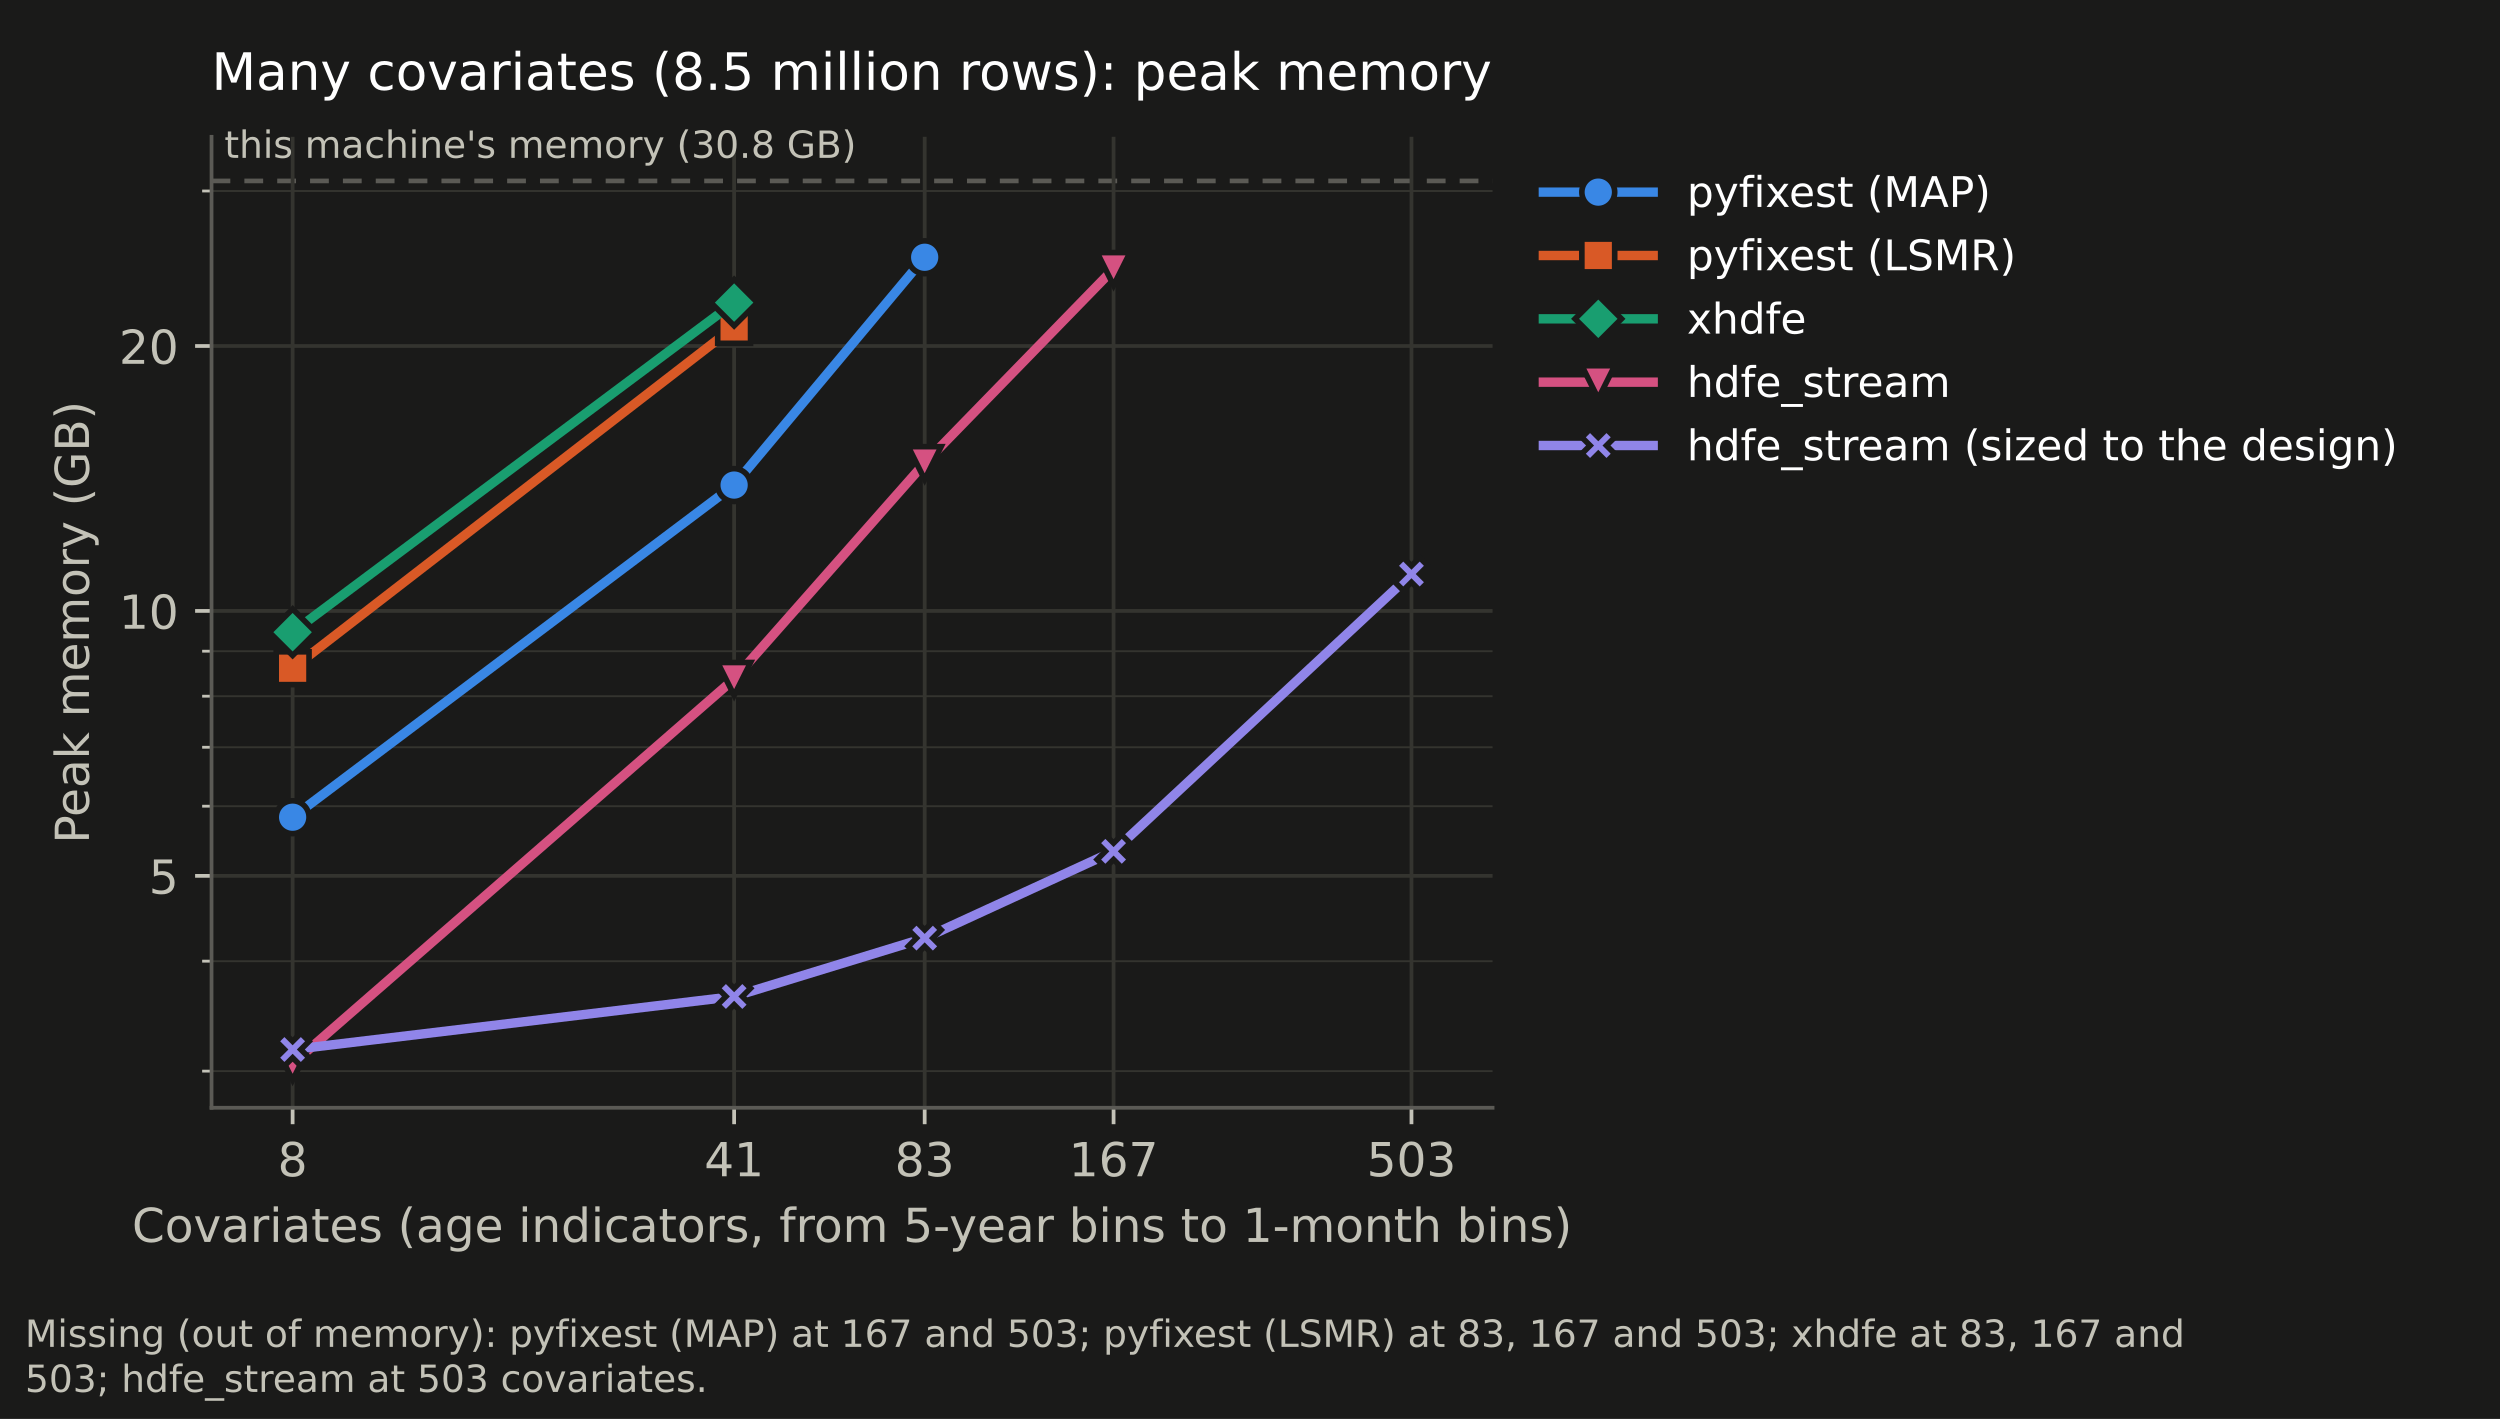
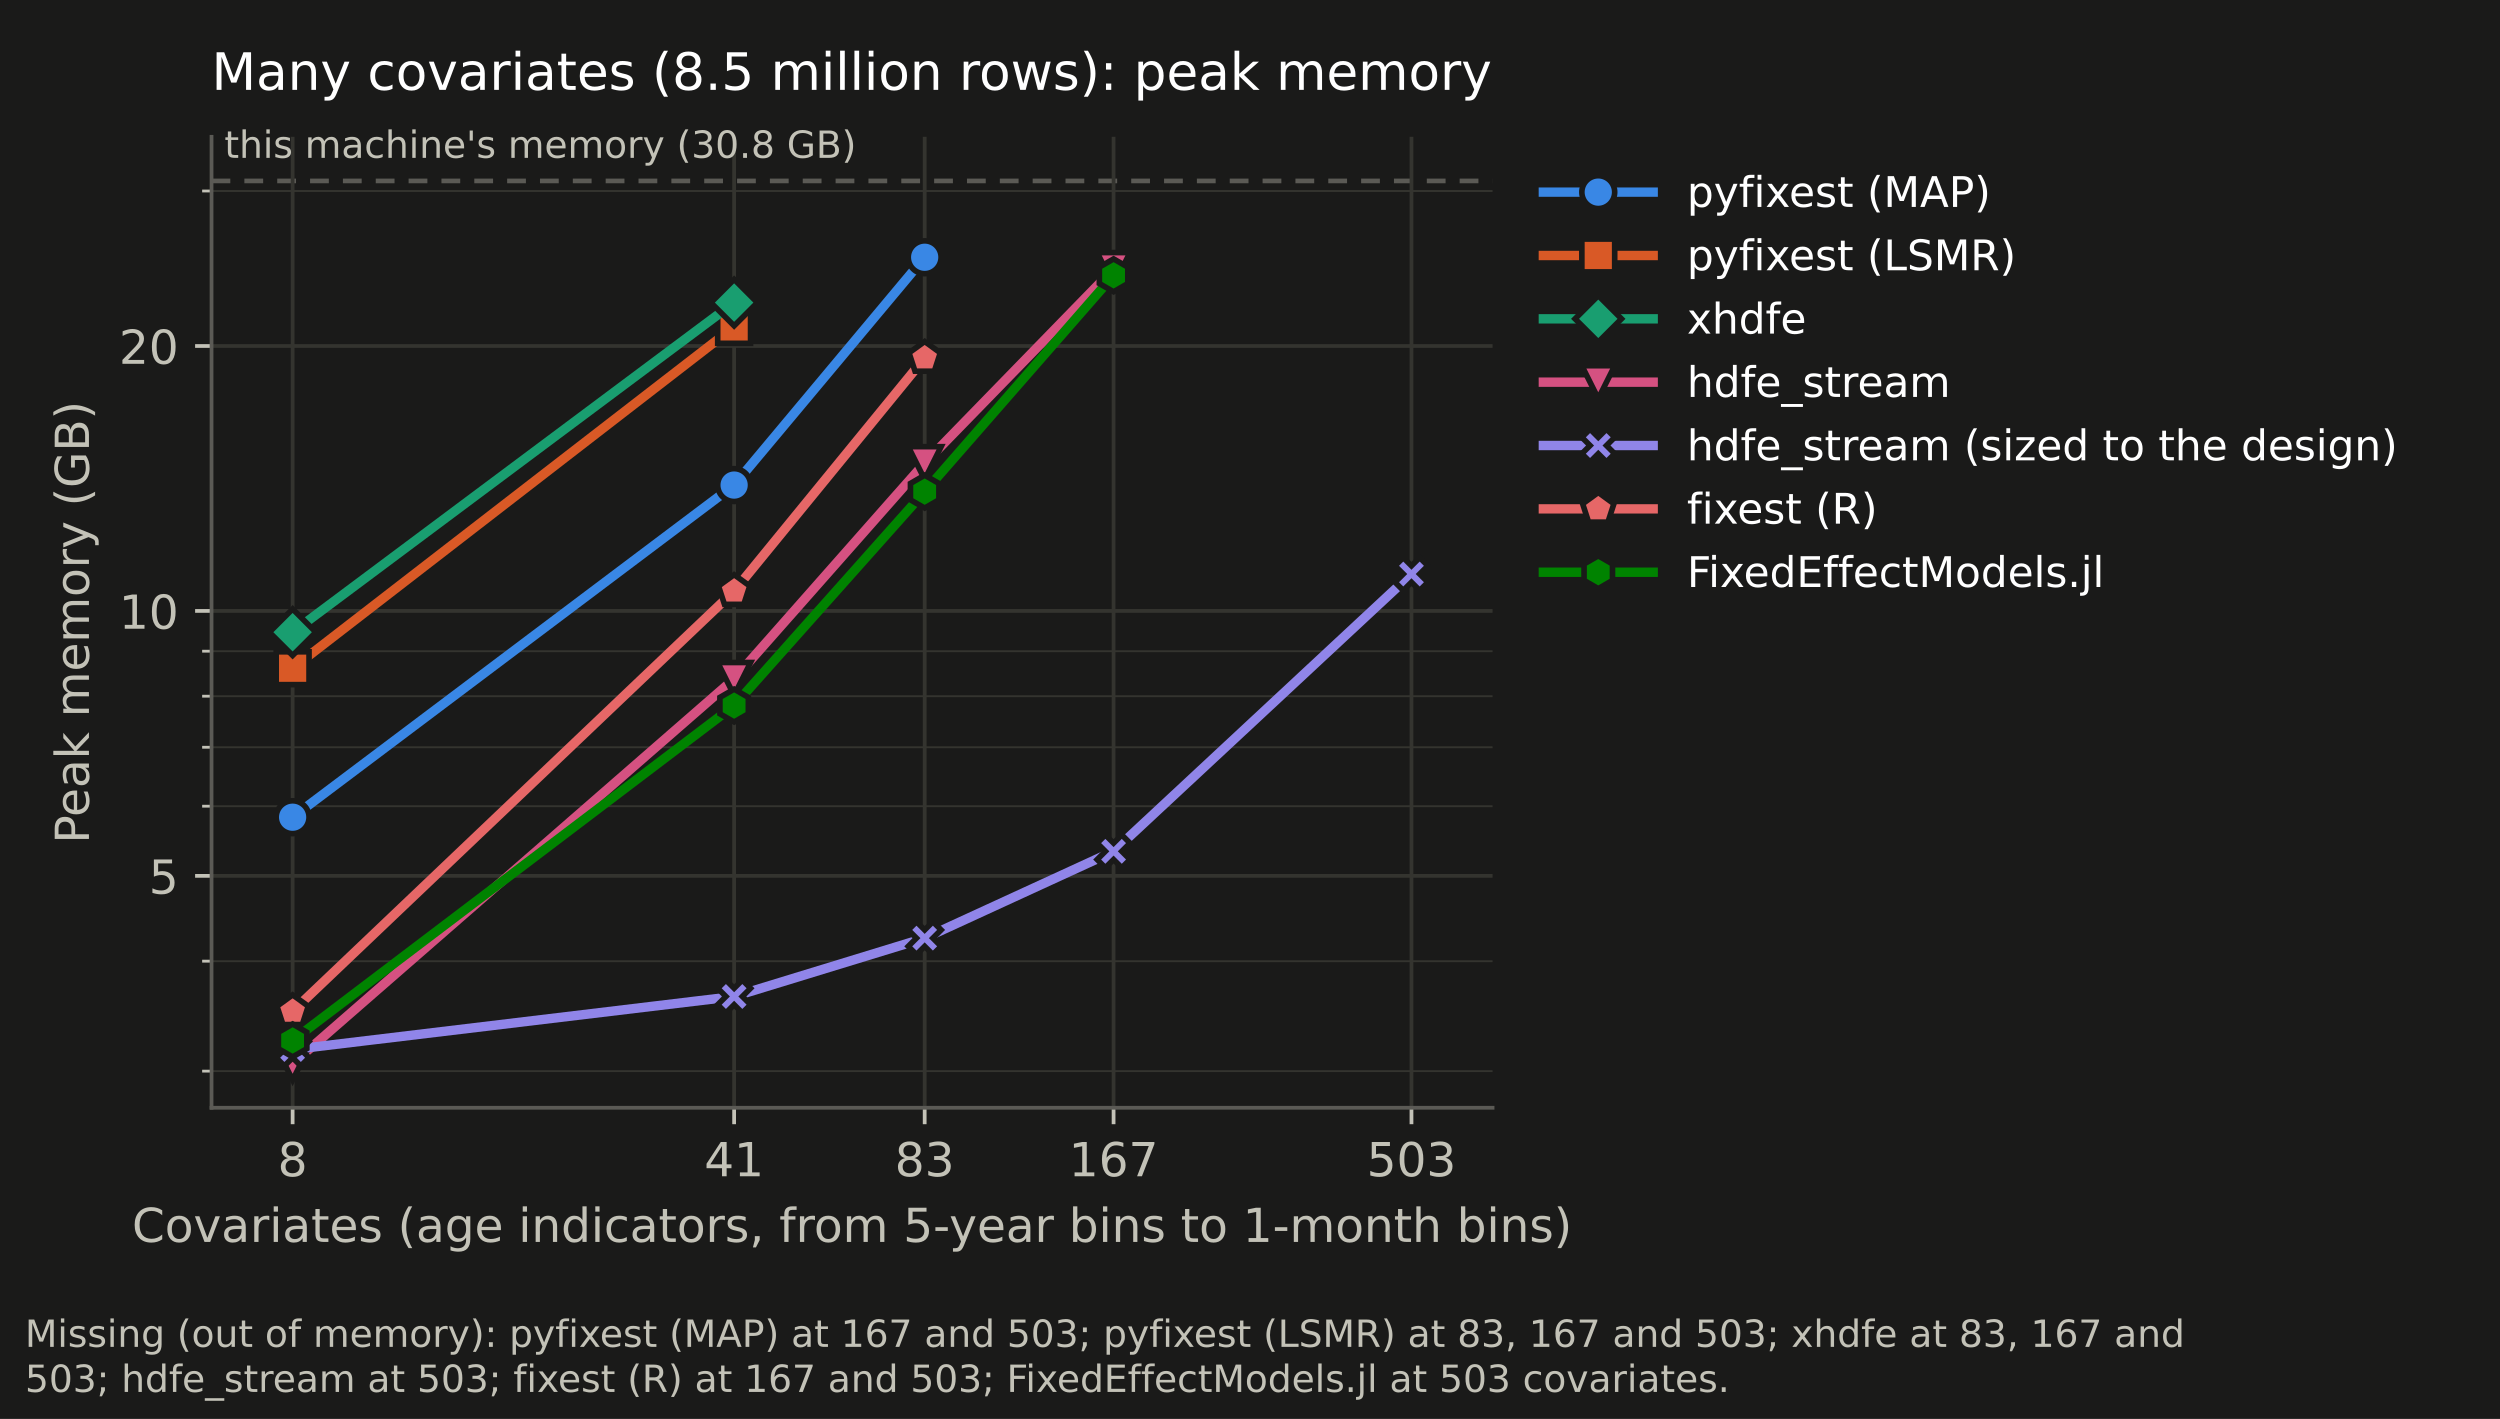
<svg xmlns="http://www.w3.org/2000/svg" xmlns:xlink="http://www.w3.org/1999/xlink" width="532.8pt" height="302.4pt" viewBox="0 0 532.8 302.4" version="1.1">
  <defs>
    <style type="text/css">*{stroke-linejoin: round; stroke-linecap: butt}</style>
  </defs>
  <g id="figure_1">
    <g id="patch_1">
      <path d="M 0 302.4  L 532.8 302.4  L 532.8 0  L 0 0  z " style="fill: #1a1a19" />
    </g>
    <g id="axes_1">
      <g id="patch_2">
        <path d="M 45.082 236.086  L 318.093 236.086  L 318.093 29.157  L 45.082 29.157  z " style="fill: #1a1a19" />
      </g>
      <g id="line2d_1">
        <path d="M 45.082 38.563  L 318.093 38.563  " clip-path="url(#p2034b3658c)" style="fill: none; stroke-dasharray: 4,3; stroke-dashoffset: 0; stroke: #5b5a55" />
      </g>
      <g id="matplotlib.axis_1">
        <g id="xtick_1">
          <g id="line2d_2">
            <path d="M 62.363 236.086  L 62.363 29.157  " clip-path="url(#p2034b3658c)" style="fill: none; stroke: #34342f; stroke-width: 0.8; stroke-linecap: square" />
          </g>
          <g id="line2d_3">
            <defs>
              <path id="m5e53d894cf" d="M 0 0  L 0 3.5  " style="stroke: #c3c2b7; stroke-width: 0.8" />
            </defs>
            <g>
              <use xlink:href="#m5e53d894cf" x="62.363" y="236.086" style="fill: #c3c2b7; stroke: #c3c2b7; stroke-width: 0.8" />
            </g>
          </g>
          <g id="text_1">
            <text style="font-size: 10px; font-family: 'DejaVu Sans', 'Bitstream Vera Sans', 'Computer Modern Sans Serif', 'Lucida Grande', 'Verdana', 'Geneva', 'Lucid', 'Arial', 'Helvetica', 'Avant Garde', sans-serif; text-anchor: middle; fill: #c3c2b7" x="62.363" y="250.683" transform="rotate(-0 62.36259 250.6833)">8</text>
          </g>
        </g>
        <g id="xtick_2">
          <g id="line2d_4">
            <path d="M 156.457 236.086  L 156.457 29.157  " clip-path="url(#p2034b3658c)" style="fill: none; stroke: #34342f; stroke-width: 0.8; stroke-linecap: square" />
          </g>
          <g id="line2d_5">
            <g>
              <use xlink:href="#m5e53d894cf" x="156.457" y="236.086" style="fill: #c3c2b7; stroke: #c3c2b7; stroke-width: 0.8" />
            </g>
          </g>
          <g id="text_2">
            <text style="font-size: 10px; font-family: 'DejaVu Sans', 'Bitstream Vera Sans', 'Computer Modern Sans Serif', 'Lucida Grande', 'Verdana', 'Geneva', 'Lucid', 'Arial', 'Helvetica', 'Avant Garde', sans-serif; text-anchor: middle; fill: #c3c2b7" x="156.457" y="250.683" transform="rotate(-0 156.4571 250.6833)">41</text>
          </g>
        </g>
        <g id="xtick_3">
          <g id="line2d_6">
            <path d="M 197.067 236.086  L 197.067 29.157  " clip-path="url(#p2034b3658c)" style="fill: none; stroke: #34342f; stroke-width: 0.8; stroke-linecap: square" />
          </g>
          <g id="line2d_7">
            <g>
              <use xlink:href="#m5e53d894cf" x="197.067" y="236.086" style="fill: #c3c2b7; stroke: #c3c2b7; stroke-width: 0.8" />
            </g>
          </g>
          <g id="text_3">
            <text style="font-size: 10px; font-family: 'DejaVu Sans', 'Bitstream Vera Sans', 'Computer Modern Sans Serif', 'Lucida Grande', 'Verdana', 'Geneva', 'Lucid', 'Arial', 'Helvetica', 'Avant Garde', sans-serif; text-anchor: middle; fill: #c3c2b7" x="197.067" y="250.683" transform="rotate(-0 197.067 250.6833)">83</text>
          </g>
        </g>
        <g id="xtick_4">
          <g id="line2d_8">
            <path d="M 237.325 236.086  L 237.325 29.157  " clip-path="url(#p2034b3658c)" style="fill: none; stroke: #34342f; stroke-width: 0.8; stroke-linecap: square" />
          </g>
          <g id="line2d_9">
            <g>
              <use xlink:href="#m5e53d894cf" x="237.325" y="236.086" style="fill: #c3c2b7; stroke: #c3c2b7; stroke-width: 0.8" />
            </g>
          </g>
          <g id="text_4">
            <text style="font-size: 10px; font-family: 'DejaVu Sans', 'Bitstream Vera Sans', 'Computer Modern Sans Serif', 'Lucida Grande', 'Verdana', 'Geneva', 'Lucid', 'Arial', 'Helvetica', 'Avant Garde', sans-serif; text-anchor: middle; fill: #c3c2b7" x="237.325" y="250.683" transform="rotate(-0 237.3247 250.6833)">167</text>
          </g>
        </g>
        <g id="xtick_5">
          <g id="line2d_10">
            <path d="M 300.813 236.086  L 300.813 29.157  " clip-path="url(#p2034b3658c)" style="fill: none; stroke: #34342f; stroke-width: 0.8; stroke-linecap: square" />
          </g>
          <g id="line2d_11">
            <g>
              <use xlink:href="#m5e53d894cf" x="300.813" y="236.086" style="fill: #c3c2b7; stroke: #c3c2b7; stroke-width: 0.8" />
            </g>
          </g>
          <g id="text_5">
            <text style="font-size: 10px; font-family: 'DejaVu Sans', 'Bitstream Vera Sans', 'Computer Modern Sans Serif', 'Lucida Grande', 'Verdana', 'Geneva', 'Lucid', 'Arial', 'Helvetica', 'Avant Garde', sans-serif; text-anchor: middle; fill: #c3c2b7" x="300.813" y="250.683" transform="rotate(-0 300.8131 250.6833)">503</text>
          </g>
        </g>
        <g id="text_6">
          <text style="font-size: 10px; font-family: 'DejaVu Sans', 'Bitstream Vera Sans', 'Computer Modern Sans Serif', 'Lucida Grande', 'Verdana', 'Geneva', 'Lucid', 'Arial', 'Helvetica', 'Avant Garde', sans-serif; text-anchor: middle; fill: #c3c2b7" x="181.588" y="264.684" transform="rotate(-0 181.5878 264.6841)">Covariates (age indicators, from 5-year bins to 1-month bins)</text>
        </g>
      </g>
      <g id="matplotlib.axis_2">
        <g id="ytick_1">
          <g id="line2d_12">
            <path d="M 45.082 186.667  L 318.093 186.667  " clip-path="url(#p2034b3658c)" style="fill: none; stroke: #34342f; stroke-width: 0.8; stroke-linecap: square" />
          </g>
          <g id="line2d_13">
            <defs>
              <path id="m9ad4db9a4c" d="M 0 0  L -3.5 0  " style="stroke: #c3c2b7; stroke-width: 0.8" />
            </defs>
            <g>
              <use xlink:href="#m9ad4db9a4c" x="45.082" y="186.667" style="fill: #c3c2b7; stroke: #c3c2b7; stroke-width: 0.8" />
            </g>
          </g>
          <g id="text_7">
            <text style="font-size: 10px; font-family: 'DejaVu Sans', 'Bitstream Vera Sans', 'Computer Modern Sans Serif', 'Lucida Grande', 'Verdana', 'Geneva', 'Lucid', 'Arial', 'Helvetica', 'Avant Garde', sans-serif; text-anchor: end; fill: #c3c2b7" x="38.082" y="190.466" transform="rotate(-0 38.08234 190.4658)">5</text>
          </g>
        </g>
        <g id="ytick_2">
          <g id="line2d_14">
            <path d="M 45.082 130.202  L 318.093 130.202  " clip-path="url(#p2034b3658c)" style="fill: none; stroke: #34342f; stroke-width: 0.8; stroke-linecap: square" />
          </g>
          <g id="line2d_15">
            <g>
              <use xlink:href="#m9ad4db9a4c" x="45.082" y="130.202" style="fill: #c3c2b7; stroke: #c3c2b7; stroke-width: 0.8" />
            </g>
          </g>
          <g id="text_8">
            <text style="font-size: 10px; font-family: 'DejaVu Sans', 'Bitstream Vera Sans', 'Computer Modern Sans Serif', 'Lucida Grande', 'Verdana', 'Geneva', 'Lucid', 'Arial', 'Helvetica', 'Avant Garde', sans-serif; text-anchor: end; fill: #c3c2b7" x="38.082" y="134.001" transform="rotate(-0 38.08234 134.0008)">10</text>
          </g>
        </g>
        <g id="ytick_3">
          <g id="line2d_16">
            <path d="M 45.082 73.737  L 318.093 73.737  " clip-path="url(#p2034b3658c)" style="fill: none; stroke: #34342f; stroke-width: 0.8; stroke-linecap: square" />
          </g>
          <g id="line2d_17">
            <g>
              <use xlink:href="#m9ad4db9a4c" x="45.082" y="73.737" style="fill: #c3c2b7; stroke: #c3c2b7; stroke-width: 0.8" />
            </g>
          </g>
          <g id="text_9">
            <text style="font-size: 10px; font-family: 'DejaVu Sans', 'Bitstream Vera Sans', 'Computer Modern Sans Serif', 'Lucida Grande', 'Verdana', 'Geneva', 'Lucid', 'Arial', 'Helvetica', 'Avant Garde', sans-serif; text-anchor: end; fill: #c3c2b7" x="38.082" y="77.536" transform="rotate(-0 38.08234 77.53582)">20</text>
          </g>
        </g>
        <g id="ytick_4">
          <g id="line2d_18">
            <path d="M 45.082 228.28  L 318.093 228.28  " clip-path="url(#p2034b3658c)" style="fill: none; stroke: #34342f; stroke-width: 0.4; stroke-linecap: square" />
          </g>
          <g id="line2d_19">
            <defs>
              <path id="m36811fcc21" d="M 0 0  L -2 0  " style="stroke: #c3c2b7; stroke-width: 0.6" />
            </defs>
            <g>
              <use xlink:href="#m36811fcc21" x="45.082" y="228.28" style="fill: #c3c2b7; stroke: #c3c2b7; stroke-width: 0.6" />
            </g>
          </g>
        </g>
        <g id="ytick_5">
          <g id="line2d_20">
            <path d="M 45.082 204.845  L 318.093 204.845  " clip-path="url(#p2034b3658c)" style="fill: none; stroke: #34342f; stroke-width: 0.4; stroke-linecap: square" />
          </g>
          <g id="line2d_21">
            <g>
              <use xlink:href="#m36811fcc21" x="45.082" y="204.845" style="fill: #c3c2b7; stroke: #c3c2b7; stroke-width: 0.6" />
            </g>
          </g>
        </g>
        <g id="ytick_6">
          <g id="line2d_22">
            <path d="M 45.082 171.815  L 318.093 171.815  " clip-path="url(#p2034b3658c)" style="fill: none; stroke: #34342f; stroke-width: 0.4; stroke-linecap: square" />
          </g>
          <g id="line2d_23">
            <g>
              <use xlink:href="#m36811fcc21" x="45.082" y="171.815" style="fill: #c3c2b7; stroke: #c3c2b7; stroke-width: 0.6" />
            </g>
          </g>
        </g>
        <g id="ytick_7">
          <g id="line2d_24">
            <path d="M 45.082 159.257  L 318.093 159.257  " clip-path="url(#p2034b3658c)" style="fill: none; stroke: #34342f; stroke-width: 0.4; stroke-linecap: square" />
          </g>
          <g id="line2d_25">
            <g>
              <use xlink:href="#m36811fcc21" x="45.082" y="159.257" style="fill: #c3c2b7; stroke: #c3c2b7; stroke-width: 0.6" />
            </g>
          </g>
        </g>
        <g id="ytick_8">
          <g id="line2d_26">
            <path d="M 45.082 148.38  L 318.093 148.38  " clip-path="url(#p2034b3658c)" style="fill: none; stroke: #34342f; stroke-width: 0.4; stroke-linecap: square" />
          </g>
          <g id="line2d_27">
            <g>
              <use xlink:href="#m36811fcc21" x="45.082" y="148.38" style="fill: #c3c2b7; stroke: #c3c2b7; stroke-width: 0.6" />
            </g>
          </g>
        </g>
        <g id="ytick_9">
          <g id="line2d_28">
            <path d="M 45.082 138.785  L 318.093 138.785  " clip-path="url(#p2034b3658c)" style="fill: none; stroke: #34342f; stroke-width: 0.4; stroke-linecap: square" />
          </g>
          <g id="line2d_29">
            <g>
              <use xlink:href="#m36811fcc21" x="45.082" y="138.785" style="fill: #c3c2b7; stroke: #c3c2b7; stroke-width: 0.6" />
            </g>
          </g>
        </g>
        <g id="ytick_10">
          <g id="line2d_30">
            <path d="M 45.082 40.707  L 318.093 40.707  " clip-path="url(#p2034b3658c)" style="fill: none; stroke: #34342f; stroke-width: 0.4; stroke-linecap: square" />
          </g>
          <g id="line2d_31">
            <g>
              <use xlink:href="#m36811fcc21" x="45.082" y="40.707" style="fill: #c3c2b7; stroke: #c3c2b7; stroke-width: 0.6" />
            </g>
          </g>
        </g>
        <g id="text_10">
          <text style="font-size: 10px; font-family: 'DejaVu Sans', 'Bitstream Vera Sans', 'Computer Modern Sans Serif', 'Lucida Grande', 'Verdana', 'Geneva', 'Lucid', 'Arial', 'Helvetica', 'Avant Garde', sans-serif; text-anchor: middle; fill: #c3c2b7" x="18.955" y="132.622" transform="rotate(-90 18.955 132.6215)">Peak memory (GB)</text>
        </g>
      </g>
      <g id="patch_3">
        <path d="M 45.082 236.086  L 45.082 29.157  " style="fill: none; stroke: #5b5a55; stroke-width: 0.8; stroke-linejoin: miter; stroke-linecap: square" />
      </g>
      <g id="patch_4">
        <path d="M 45.082 236.086  L 318.093 236.086  " style="fill: none; stroke: #5b5a55; stroke-width: 0.8; stroke-linejoin: miter; stroke-linecap: square" />
      </g>
      <g id="line2d_32">
        <path d="M 62.363 174.164  L 156.457 103.378  L 197.067 54.828  " clip-path="url(#p2034b3658c)" style="fill: none; stroke: #3987e5; stroke-width: 2; stroke-linecap: square" />
        <defs>
          <path id="m9568807331" d="M 0 3.5  C 0.928 3.5 1.819 3.131 2.475 2.475  C 3.131 1.819 3.5 0.928 3.5 0  C 3.5 -0.928 3.131 -1.819 2.475 -2.475  C 1.819 -3.131 0.928 -3.5 0 -3.5  C -0.928 -3.5 -1.819 -3.131 -2.475 -2.475  C -3.131 -1.819 -3.5 -0.928 -3.5 0  C -3.5 0.928 -3.131 1.819 -2.475 2.475  C -1.819 3.131 -0.928 3.5 0 3.5  z " style="stroke: #1a1a19; stroke-width: 1.2" />
        </defs>
        <g clip-path="url(#p2034b3658c)">
          <use xlink:href="#m9568807331" x="62.363" y="174.164" style="fill: #3987e5; stroke: #1a1a19; stroke-width: 1.2" />
          <use xlink:href="#m9568807331" x="156.457" y="103.378" style="fill: #3987e5; stroke: #1a1a19; stroke-width: 1.2" />
          <use xlink:href="#m9568807331" x="197.067" y="54.828" style="fill: #3987e5; stroke: #1a1a19; stroke-width: 1.2" />
        </g>
      </g>
      <g id="line2d_33">
        <path d="M 62.363 142.411  L 156.457 69.67  " clip-path="url(#p2034b3658c)" style="fill: none; stroke: #d95926; stroke-width: 2; stroke-linecap: square" />
        <defs>
          <path id="m72b074f4e4" d="M -3.5 3.5  L 3.5 3.5  L 3.5 -3.5  L -3.5 -3.5  z " style="stroke: #1a1a19; stroke-width: 1.2; stroke-linejoin: miter" />
        </defs>
        <g clip-path="url(#p2034b3658c)">
          <use xlink:href="#m72b074f4e4" x="62.363" y="142.411" style="fill: #d95926; stroke: #1a1a19; stroke-width: 1.2; stroke-linejoin: miter" />
          <use xlink:href="#m72b074f4e4" x="156.457" y="69.67" style="fill: #d95926; stroke: #1a1a19; stroke-width: 1.2; stroke-linejoin: miter" />
        </g>
      </g>
      <g id="line2d_34">
        <path d="M 62.363 134.739  L 156.457 64.489  " clip-path="url(#p2034b3658c)" style="fill: none; stroke: #199e70; stroke-width: 2; stroke-linecap: square" />
        <defs>
          <path id="mc92329f68a" d="M -0 4.95  L 4.95 0  L 0 -4.95  L -4.95 -0  z " style="stroke: #1a1a19; stroke-width: 1.2; stroke-linejoin: miter" />
        </defs>
        <g clip-path="url(#p2034b3658c)">
          <use xlink:href="#mc92329f68a" x="62.363" y="134.739" style="fill: #199e70; stroke: #1a1a19; stroke-width: 1.2; stroke-linejoin: miter" />
          <use xlink:href="#mc92329f68a" x="156.457" y="64.489" style="fill: #199e70; stroke: #1a1a19; stroke-width: 1.2; stroke-linejoin: miter" />
        </g>
      </g>
      <g id="line2d_35">
        <path d="M 62.363 226.68  L 156.457 144.695  L 197.067 98.691  L 237.325 57.327  " clip-path="url(#p2034b3658c)" style="fill: none; stroke: #d55181; stroke-width: 2; stroke-linecap: square" />
        <defs>
          <path id="mc97f44e263" d="M -0 3.5  L 3.5 -3.5  L -3.5 -3.5  z " style="stroke: #1a1a19; stroke-width: 1.2; stroke-linejoin: miter" />
        </defs>
        <g clip-path="url(#p2034b3658c)">
          <use xlink:href="#mc97f44e263" x="62.363" y="226.68" style="fill: #d55181; stroke: #1a1a19; stroke-width: 1.2; stroke-linejoin: miter" />
          <use xlink:href="#mc97f44e263" x="156.457" y="144.695" style="fill: #d55181; stroke: #1a1a19; stroke-width: 1.2; stroke-linejoin: miter" />
          <use xlink:href="#mc97f44e263" x="197.067" y="98.691" style="fill: #d55181; stroke: #1a1a19; stroke-width: 1.2; stroke-linejoin: miter" />
          <use xlink:href="#mc97f44e263" x="237.325" y="57.327" style="fill: #d55181; stroke: #1a1a19; stroke-width: 1.2; stroke-linejoin: miter" />
        </g>
      </g>
      <g id="line2d_36">
        <path d="M 62.363 223.674  L 156.457 212.371  L 197.067 199.935  L 237.325 181.436  L 300.813 122.335  " clip-path="url(#p2034b3658c)" style="fill: none; stroke: #9085e9; stroke-width: 2; stroke-linecap: square" />
        <defs>
          <path id="mdfb906f3f3" d="M -1.75 3.5  L 0 1.75  L 1.75 3.5  L 3.5 1.75  L 1.75 0  L 3.5 -1.75  L 1.75 -3.5  L 0 -1.75  L -1.75 -3.5  L -3.5 -1.75  L -1.75 0  L -3.5 1.75  z " style="stroke: #1a1a19; stroke-width: 1.2; stroke-linejoin: miter" />
        </defs>
        <g clip-path="url(#p2034b3658c)">
          <use xlink:href="#mdfb906f3f3" x="62.363" y="223.674" style="fill: #9085e9; stroke: #1a1a19; stroke-width: 1.2; stroke-linejoin: miter" />
          <use xlink:href="#mdfb906f3f3" x="156.457" y="212.371" style="fill: #9085e9; stroke: #1a1a19; stroke-width: 1.2; stroke-linejoin: miter" />
          <use xlink:href="#mdfb906f3f3" x="197.067" y="199.935" style="fill: #9085e9; stroke: #1a1a19; stroke-width: 1.2; stroke-linejoin: miter" />
          <use xlink:href="#mdfb906f3f3" x="237.325" y="181.436" style="fill: #9085e9; stroke: #1a1a19; stroke-width: 1.2; stroke-linejoin: miter" />
          <use xlink:href="#mdfb906f3f3" x="300.813" y="122.335" style="fill: #9085e9; stroke: #1a1a19; stroke-width: 1.2; stroke-linejoin: miter" />
        </g>
      </g>
+       <g id="line2d_37">
+         <path d="M 62.363 215.527  L 156.457 125.973  L 197.067 76.28  " clip-path="url(#p2034b3658c)" style="fill: none; stroke: #e66767; stroke-width: 2; stroke-linecap: square" />
+         <defs>
+           <path id="mf6f554c175" d="M 0 -3.5  L -3.329 -1.082  L -2.057 2.832  L 2.057 2.832  L 3.329 -1.082  z " style="stroke: #1a1a19; stroke-width: 1.2; stroke-linejoin: miter" />
+         </defs>
+         <g clip-path="url(#p2034b3658c)">
+           <use xlink:href="#mf6f554c175" x="62.363" y="215.527" style="fill: #e66767; stroke: #1a1a19; stroke-width: 1.2; stroke-linejoin: miter" />
+           <use xlink:href="#mf6f554c175" x="156.457" y="125.973" style="fill: #e66767; stroke: #1a1a19; stroke-width: 1.2; stroke-linejoin: miter" />
+           <use xlink:href="#mf6f554c175" x="197.067" y="76.28" style="fill: #e66767; stroke: #1a1a19; stroke-width: 1.2; stroke-linejoin: miter" />
+         </g>
+       </g>
+       <g id="line2d_38">
+         <path d="M 62.363 221.744  L 156.457 150.373  L 197.067 104.778  L 237.325 58.68  " clip-path="url(#p2034b3658c)" style="fill: none; stroke: #008300; stroke-width: 2; stroke-linecap: square" />
+         <defs>
+           <path id="m17040d37fc" d="M 0 -3.5  L -3.031 -1.75  L -3.031 1.75  L -0 3.5  L 3.031 1.75  L 3.031 -1.75  z " style="stroke: #1a1a19; stroke-width: 1.2; stroke-linejoin: miter" />
+         </defs>
+         <g clip-path="url(#p2034b3658c)">
+           <use xlink:href="#m17040d37fc" x="62.363" y="221.744" style="fill: #008300; stroke: #1a1a19; stroke-width: 1.2; stroke-linejoin: miter" />
+           <use xlink:href="#m17040d37fc" x="156.457" y="150.373" style="fill: #008300; stroke: #1a1a19; stroke-width: 1.2; stroke-linejoin: miter" />
+           <use xlink:href="#m17040d37fc" x="197.067" y="104.778" style="fill: #008300; stroke: #1a1a19; stroke-width: 1.2; stroke-linejoin: miter" />
+           <use xlink:href="#m17040d37fc" x="237.325" y="58.68" style="fill: #008300; stroke: #1a1a19; stroke-width: 1.2; stroke-linejoin: miter" />
+         </g>
+       </g>
      <g id="text_11">
        <text style="font-size: 8px; font-family: 'DejaVu Sans', 'Bitstream Vera Sans', 'Computer Modern Sans Serif', 'Lucida Grande', 'Verdana', 'Geneva', 'Lucid', 'Arial', 'Helvetica', 'Avant Garde', sans-serif; text-anchor: start; fill: #c3c2b7" x="47.812" y="33.641" transform="rotate(-0 47.81245 33.64138)">this machine's memory (30.8 GB)</text>
      </g>
      <g id="text_12">
        <text style="font-size: 11px; font-family: 'DejaVu Sans', 'Bitstream Vera Sans', 'Computer Modern Sans Serif', 'Lucida Grande', 'Verdana', 'Geneva', 'Lucid', 'Arial', 'Helvetica', 'Avant Garde', sans-serif; text-anchor: start; fill: #ffffff" x="45.082" y="19.157" transform="rotate(-0 45.08234 19.15742)">Many covariates (8.5 million rows): peak memory</text>
      </g>
      <g id="legend_1">
-         <g id="line2d_37">
+         <g id="line2d_39">
          <path d="M 328.923 40.946  L 340.623 40.946  L 352.323 40.946  " style="fill: none; stroke: #3987e5; stroke-width: 2; stroke-linecap: square" />
          <g>
            <use xlink:href="#m9568807331" x="340.623" y="40.946" style="fill: #3987e5; stroke: #1a1a19; stroke-width: 1.2" />
          </g>
        </g>
        <g id="text_13">
          <text style="font-size: 9px; font-family: 'DejaVu Sans', 'Bitstream Vera Sans', 'Computer Modern Sans Serif', 'Lucida Grande', 'Verdana', 'Geneva', 'Lucid', 'Arial', 'Helvetica', 'Avant Garde', sans-serif; text-anchor: start; fill: #ffffff" x="359.523" y="44.096" transform="rotate(-0 359.5234 44.09602)">pyfixest (MAP)</text>
        </g>
-         <g id="line2d_38">
+         <g id="line2d_40">
          <path d="M 328.923 54.447  L 340.623 54.447  L 352.323 54.447  " style="fill: none; stroke: #d95926; stroke-width: 2; stroke-linecap: square" />
          <g>
            <use xlink:href="#m72b074f4e4" x="340.623" y="54.447" style="fill: #d95926; stroke: #1a1a19; stroke-width: 1.2; stroke-linejoin: miter" />
          </g>
        </g>
        <g id="text_14">
          <text style="font-size: 9px; font-family: 'DejaVu Sans', 'Bitstream Vera Sans', 'Computer Modern Sans Serif', 'Lucida Grande', 'Verdana', 'Geneva', 'Lucid', 'Arial', 'Helvetica', 'Avant Garde', sans-serif; text-anchor: start; fill: #ffffff" x="359.523" y="57.597" transform="rotate(-0 359.5234 57.59672)">pyfixest (LSMR)</text>
        </g>
-         <g id="line2d_39">
+         <g id="line2d_41">
          <path d="M 328.923 67.947  L 340.623 67.947  L 352.323 67.947  " style="fill: none; stroke: #199e70; stroke-width: 2; stroke-linecap: square" />
          <g>
            <use xlink:href="#mc92329f68a" x="340.623" y="67.947" style="fill: #199e70; stroke: #1a1a19; stroke-width: 1.2; stroke-linejoin: miter" />
          </g>
        </g>
        <g id="text_15">
          <text style="font-size: 9px; font-family: 'DejaVu Sans', 'Bitstream Vera Sans', 'Computer Modern Sans Serif', 'Lucida Grande', 'Verdana', 'Geneva', 'Lucid', 'Arial', 'Helvetica', 'Avant Garde', sans-serif; text-anchor: start; fill: #ffffff" x="359.523" y="71.097" transform="rotate(-0 359.5234 71.09742)">xhdfe</text>
        </g>
-         <g id="line2d_40">
+         <g id="line2d_42">
          <path d="M 328.923 81.448  L 340.623 81.448  L 352.323 81.448  " style="fill: none; stroke: #d55181; stroke-width: 2; stroke-linecap: square" />
          <g>
            <use xlink:href="#mc97f44e263" x="340.623" y="81.448" style="fill: #d55181; stroke: #1a1a19; stroke-width: 1.2; stroke-linejoin: miter" />
          </g>
        </g>
        <g id="text_16">
          <text style="font-size: 9px; font-family: 'DejaVu Sans', 'Bitstream Vera Sans', 'Computer Modern Sans Serif', 'Lucida Grande', 'Verdana', 'Geneva', 'Lucid', 'Arial', 'Helvetica', 'Avant Garde', sans-serif; text-anchor: start; fill: #ffffff" x="359.523" y="84.598" transform="rotate(-0 359.5234 84.59812)">hdfe_stream</text>
        </g>
-         <g id="line2d_41">
+         <g id="line2d_43">
          <path d="M 328.923 94.949  L 340.623 94.949  L 352.323 94.949  " style="fill: none; stroke: #9085e9; stroke-width: 2; stroke-linecap: square" />
          <g>
            <use xlink:href="#mdfb906f3f3" x="340.623" y="94.949" style="fill: #9085e9; stroke: #1a1a19; stroke-width: 1.2; stroke-linejoin: miter" />
          </g>
        </g>
        <g id="text_17">
          <text style="font-size: 9px; font-family: 'DejaVu Sans', 'Bitstream Vera Sans', 'Computer Modern Sans Serif', 'Lucida Grande', 'Verdana', 'Geneva', 'Lucid', 'Arial', 'Helvetica', 'Avant Garde', sans-serif; text-anchor: start; fill: #ffffff" x="359.523" y="98.099" transform="rotate(-0 359.5234 98.09883)">hdfe_stream (sized to the design)</text>
        </g>
+         <g id="line2d_44">
+           <path d="M 328.923 108.45  L 340.623 108.45  L 352.323 108.45  " style="fill: none; stroke: #e66767; stroke-width: 2; stroke-linecap: square" />
+           <g>
+             <use xlink:href="#mf6f554c175" x="340.623" y="108.45" style="fill: #e66767; stroke: #1a1a19; stroke-width: 1.2; stroke-linejoin: miter" />
+           </g>
+         </g>
+         <g id="text_18">
+           <text style="font-size: 9px; font-family: 'DejaVu Sans', 'Bitstream Vera Sans', 'Computer Modern Sans Serif', 'Lucida Grande', 'Verdana', 'Geneva', 'Lucid', 'Arial', 'Helvetica', 'Avant Garde', sans-serif; text-anchor: start; fill: #ffffff" x="359.523" y="111.6" transform="rotate(-0 359.5234 111.5995)">fixest (R)</text>
+         </g>
+         <g id="line2d_45">
+           <path d="M 328.923 121.95  L 340.623 121.95  L 352.323 121.95  " style="fill: none; stroke: #008300; stroke-width: 2; stroke-linecap: square" />
+           <g>
+             <use xlink:href="#m17040d37fc" x="340.623" y="121.95" style="fill: #008300; stroke: #1a1a19; stroke-width: 1.2; stroke-linejoin: miter" />
+           </g>
+         </g>
+         <g id="text_19">
+           <text style="font-size: 9px; font-family: 'DejaVu Sans', 'Bitstream Vera Sans', 'Computer Modern Sans Serif', 'Lucida Grande', 'Verdana', 'Geneva', 'Lucid', 'Arial', 'Helvetica', 'Avant Garde', sans-serif; text-anchor: start; fill: #ffffff" x="359.523" y="125.1" transform="rotate(-0 359.5234 125.1002)">FixedEffectModels.jl</text>
+         </g>
      </g>
    </g>
-     <g id="text_18">
+     <g id="text_20">
      <text style="font-size: 8px; font-family: 'DejaVu Sans', 'Bitstream Vera Sans', 'Computer Modern Sans Serif', 'Lucida Grande', 'Verdana', 'Geneva', 'Lucid', 'Arial', 'Helvetica', 'Avant Garde', sans-serif; fill: #c3c2b7" transform="translate(5.328 287.0512)">Missing (out of memory): pyfixest (MAP) at 167 and 503; pyfixest (LSMR) at 83, 167 and 503; xhdfe at 83, 167 and</text>
-       <text style="font-size: 8px; font-family: 'DejaVu Sans', 'Bitstream Vera Sans', 'Computer Modern Sans Serif', 'Lucida Grande', 'Verdana', 'Geneva', 'Lucid', 'Arial', 'Helvetica', 'Avant Garde', sans-serif; fill: #c3c2b7" transform="translate(5.328 296.6533)">503; hdfe_stream at 503 covariates.</text>
+       <text style="font-size: 8px; font-family: 'DejaVu Sans', 'Bitstream Vera Sans', 'Computer Modern Sans Serif', 'Lucida Grande', 'Verdana', 'Geneva', 'Lucid', 'Arial', 'Helvetica', 'Avant Garde', sans-serif; fill: #c3c2b7" transform="translate(5.328 296.6533)">503; hdfe_stream at 503; fixest (R) at 167 and 503; FixedEffectModels.jl at 503 covariates.</text>
    </g>
  </g>
  <defs>
    <clipPath id="p2034b3658c">
      <rect x="45.082" y="29.157" width="273.011" height="206.928" />
    </clipPath>
  </defs>
</svg>
